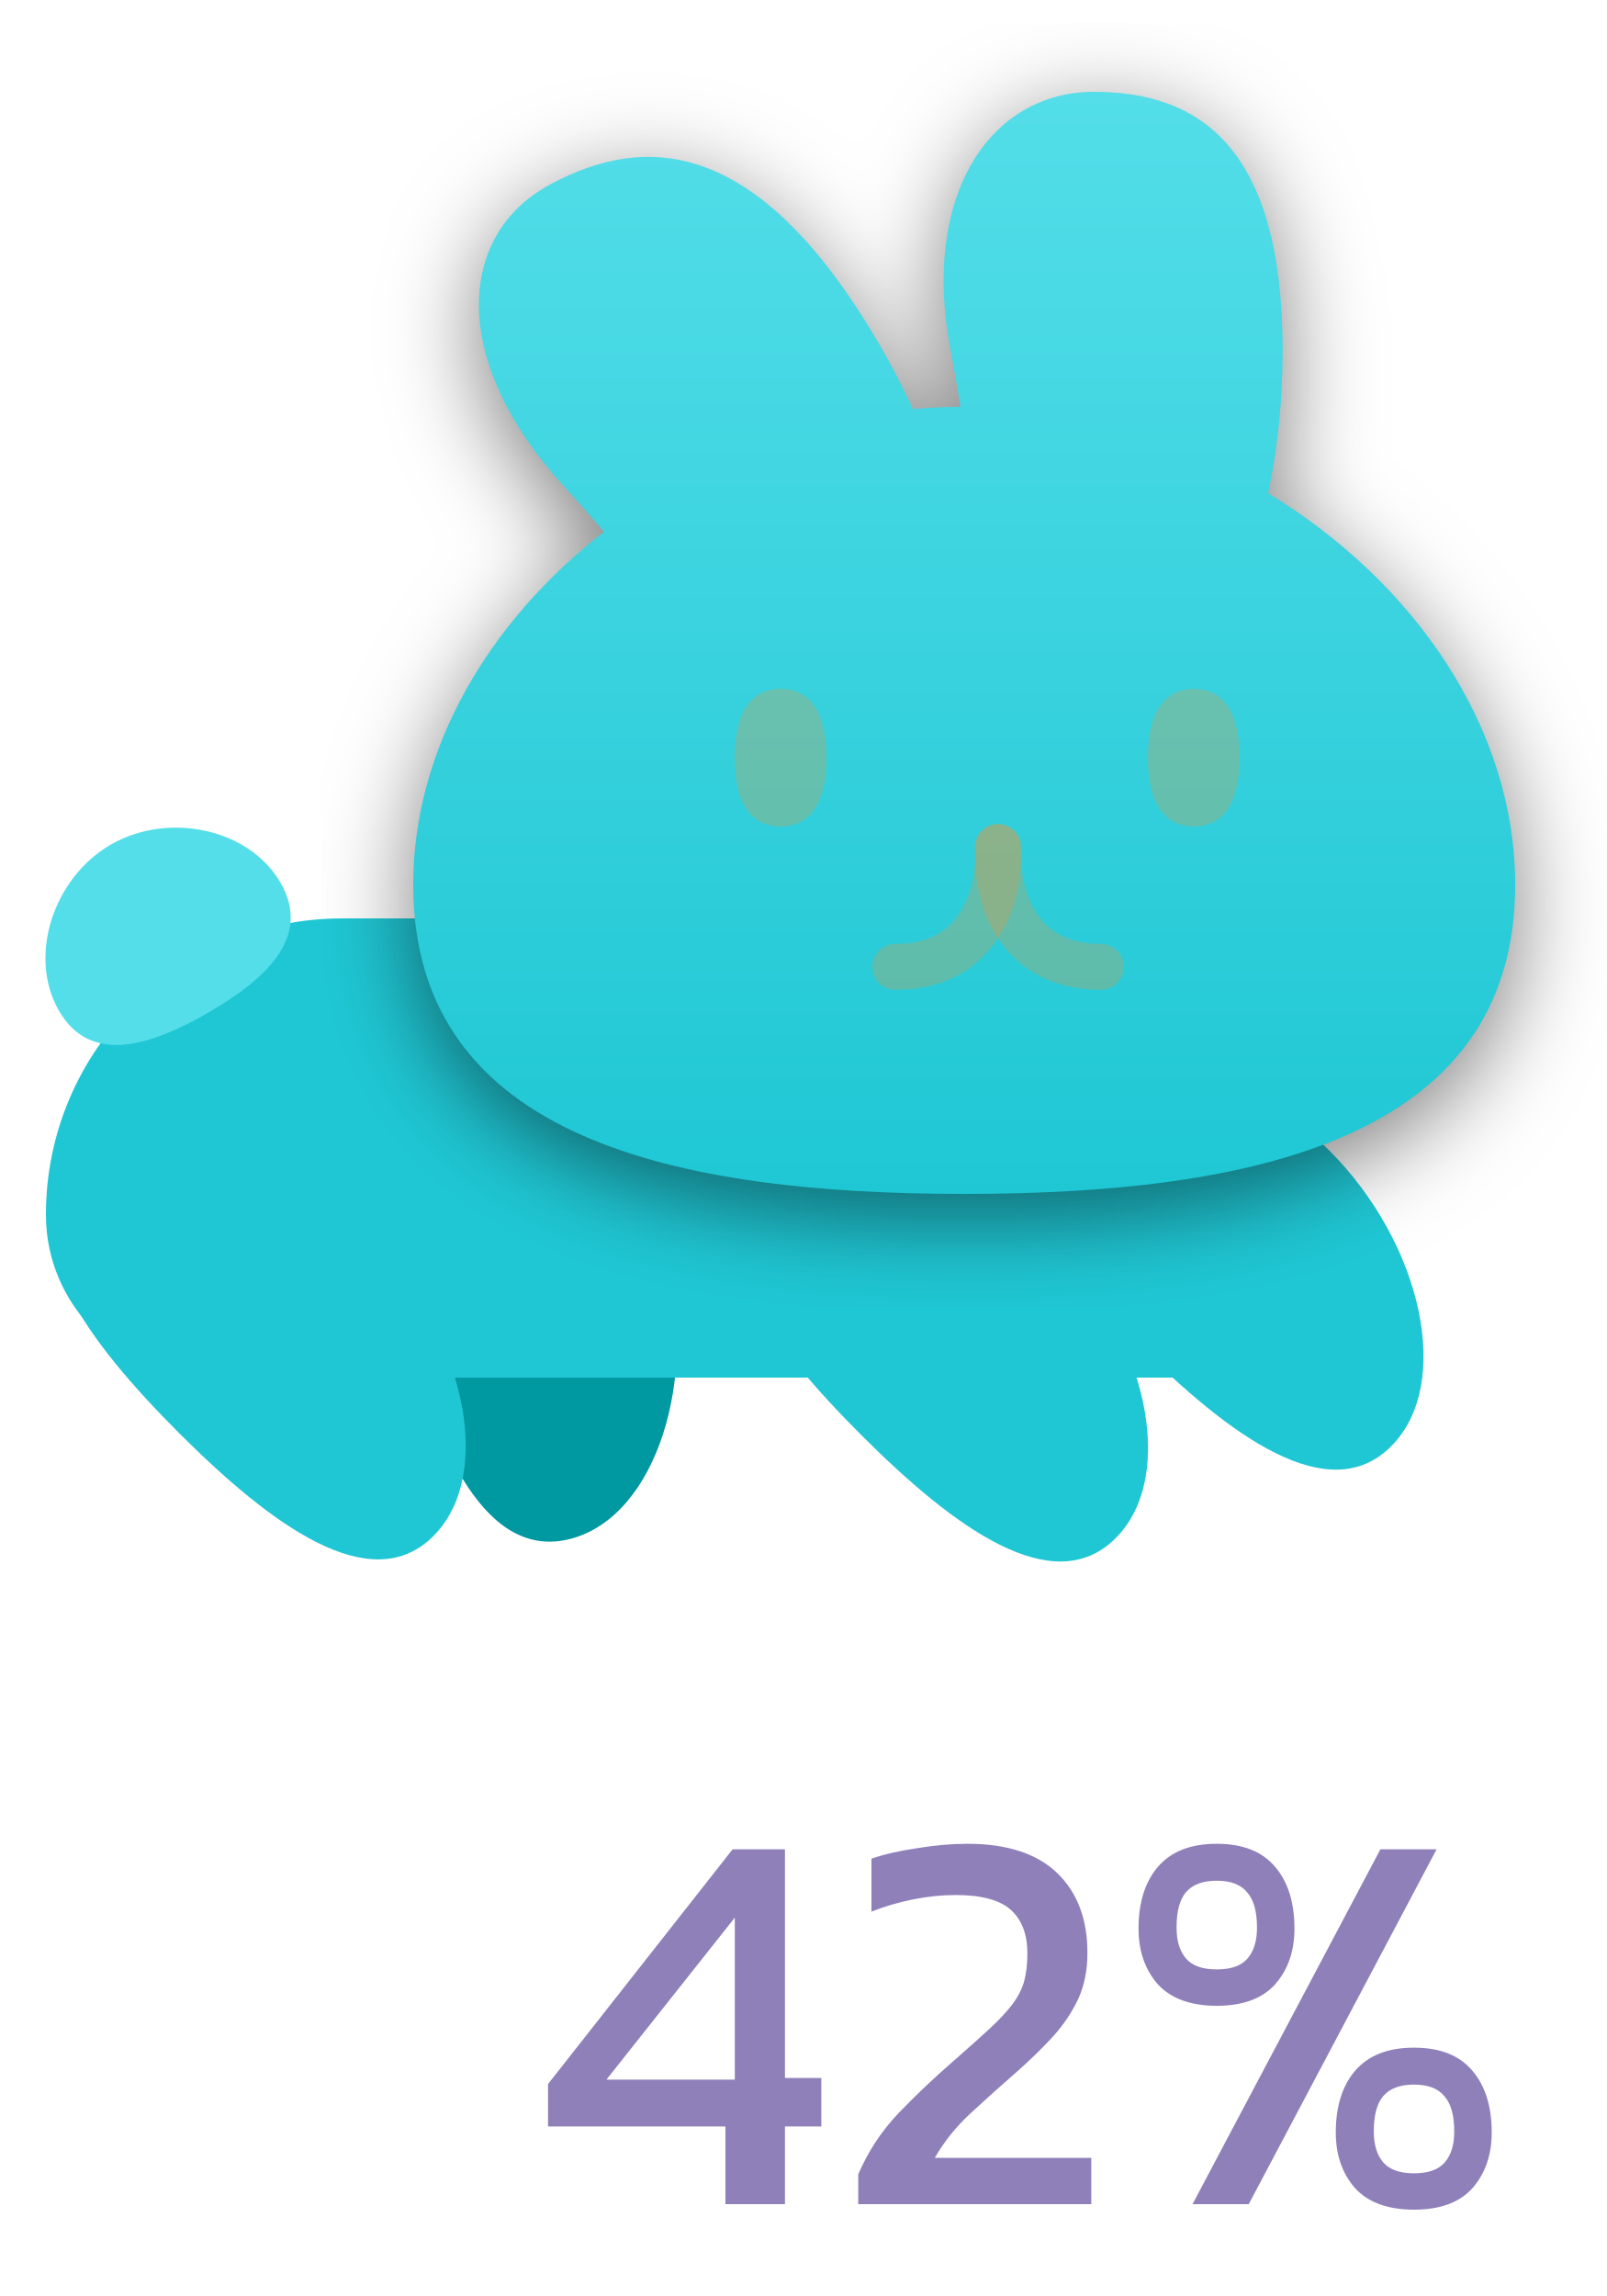
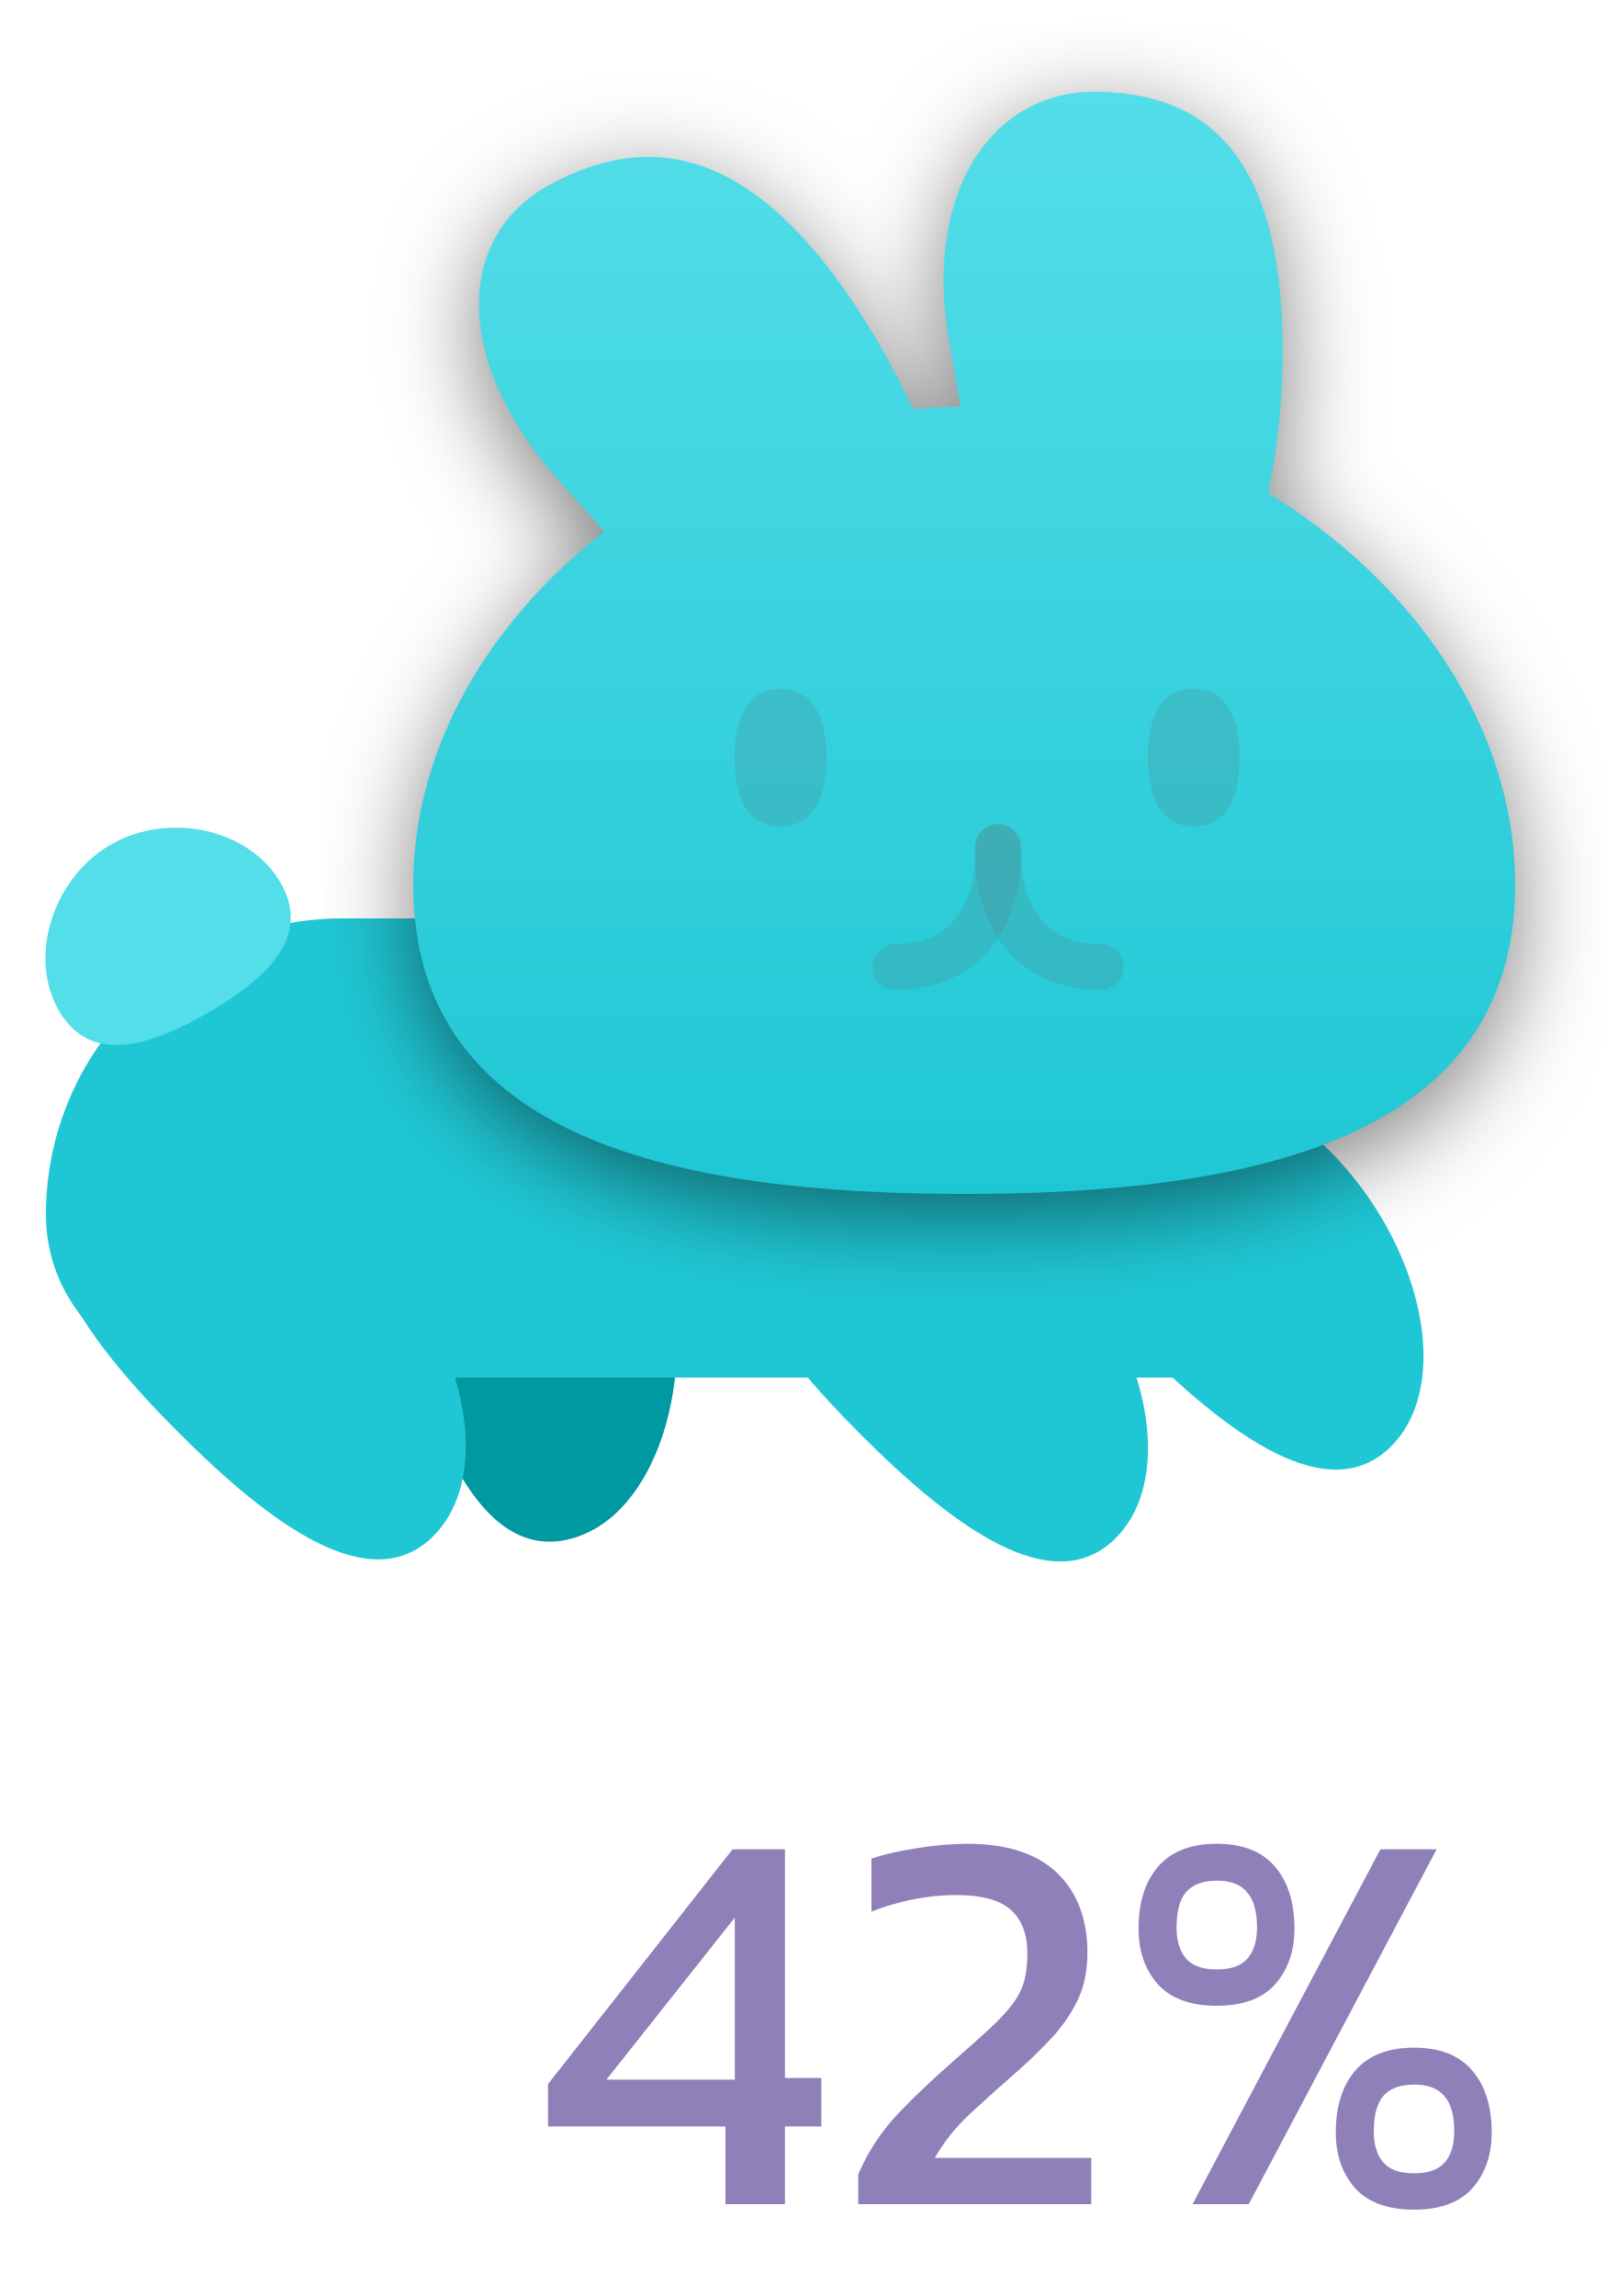
<svg xmlns="http://www.w3.org/2000/svg" width="35" height="50" viewBox="0 0 35 50" fill="none">
  <path d="M9.588 22.865C7.729 23.363 8.025 26.033 8.764 28.79C9.502 31.546 10.581 34.006 12.44 33.508C14.299 33.01 15.233 30.01 14.495 27.254C13.756 24.498 11.447 22.367 9.588 22.865Z" fill="#0098A1" />
  <path d="M1 26.452C1 22.889 3.888 20 7.452 20H13V30H4.548C2.589 30 1 28.411 1 26.452Z" fill="#1FC7D4" />
  <path d="M6.111 19.225C6.797 20.412 5.778 21.334 4.528 22.056C3.278 22.778 1.97 23.199 1.284 22.011C0.599 20.824 1.163 19.115 2.413 18.393C3.663 17.672 5.425 18.037 6.111 19.225Z" fill="#53DEE9" />
  <path d="M1.647 25.66C0.286 27.021 1.878 29.185 3.895 31.203C5.913 33.221 8.077 34.812 9.438 33.452C10.799 32.091 10.108 29.025 8.091 27.008C6.073 24.99 3.007 24.299 1.647 25.66Z" fill="#1FC7D4" />
  <rect width="1" height="10" transform="matrix(-1 0 0 1 14 20)" fill="#1FC7D4" />
  <rect x="9" y="20" width="17" height="10" fill="#1FC7D4" />
  <path d="M16.507 25.706C15.146 27.067 16.738 29.231 18.756 31.249C20.773 33.267 22.938 34.858 24.298 33.497C25.659 32.137 24.968 29.071 22.951 27.053C20.933 25.036 17.868 24.345 16.507 25.706Z" fill="#1FC7D4" />
  <path d="M22.507 23.706C21.146 25.067 22.738 27.231 24.756 29.249C26.773 31.267 28.938 32.858 30.298 31.497C31.659 30.137 30.968 27.071 28.951 25.053C26.933 23.036 23.868 22.345 22.507 23.706Z" fill="#1FC7D4" />
  <g filter="url(#filter0_d)">
    <path fill-rule="evenodd" clip-rule="evenodd" d="M20.705 7.634C20.781 8.027 20.852 8.438 20.919 8.857C20.573 8.86 20.227 8.877 19.884 8.909C19.603 8.295 19.269 7.672 18.884 7.053C16.396 3.051 14.062 2.901 11.989 4.013C9.915 5.124 9.811 7.896 12.283 10.592C12.57 10.905 12.863 11.238 13.157 11.58C10.66 13.516 9 16.291 9 19.27C9 24.829 14.785 26 21 26C27.215 26 33 24.829 33 19.27C33 15.828 30.784 12.658 27.621 10.741C27.824 9.785 27.936 8.735 27.936 7.634C27.936 3.172 26.095 2 23.824 2C21.553 2 20.051 4.271 20.705 7.634Z" fill="url(#paint0_linear_bunny_full)" />
  </g>
-   <path d="M21.728 18.445C21.796 19.315 21.445 21.056 19.498 21.056" stroke="rgba(255, 145, 38, 0.25)" stroke-linecap="round" />
-   <path d="M21.746 18.445C21.678 19.315 22.03 21.056 23.976 21.056" stroke="rgba(255, 145, 38, 0.25)" stroke-linecap="round" />
-   <path d="M18 16.5C18 17.605 17.552 18 17 18C16.448 18 16 17.605 16 16.5C16 15.395 16.448 15 17 15C17.552 15 18 15.395 18 16.5Z" fill="rgba(255, 145, 38, 0.25)" />
-   <path d="M27 16.5C27 17.605 26.552 18 26 18C25.448 18 25 17.605 25 16.5C25 15.395 25.448 15 26 15C26.552 15 27 15.395 27 16.5Z" fill="rgba(255, 145, 38, 0.25)" />
+   <path d="M21.728 18.445C21.796 19.315 21.445 21.056 19.498 21.056" stroke="rgba(82, 134, 138, 0.25)" stroke-linecap="round" />
+   <path d="M21.746 18.445C21.678 19.315 22.03 21.056 23.976 21.056" stroke="rgba(82, 134, 138, 0.25)" stroke-linecap="round" />
+   <path d="M18 16.5C18 17.605 17.552 18 17 18C16.448 18 16 17.605 16 16.5C16 15.395 16.448 15 17 15C17.552 15 18 15.395 18 16.5Z" fill="rgba(82, 134, 138, 0.25)" />
+   <path d="M27 16.5C27 17.605 26.552 18 26 18C25.448 18 25 17.605 25 16.5C25 15.395 25.448 15 26 15C26.552 15 27 15.395 27 16.5Z" fill="rgba(82, 134, 138, 0.25)" />
  <path d="M15.8 48V46.308H11.936V45.384L15.956 40.272H17.096V45.252H17.888V46.308H17.096V48H15.8ZM13.208 45.288H16.004V41.76L13.208 45.288ZM18.692 48V47.352C18.9 46.864 19.188 46.424 19.556 46.032C19.932 45.64 20.332 45.26 20.756 44.892C21.076 44.612 21.34 44.376 21.548 44.184C21.764 43.984 21.932 43.804 22.052 43.644C22.172 43.484 22.256 43.32 22.304 43.152C22.352 42.976 22.376 42.772 22.376 42.54C22.376 42.124 22.256 41.808 22.016 41.592C21.776 41.376 21.376 41.268 20.816 41.268C20.512 41.268 20.2 41.3 19.88 41.364C19.568 41.428 19.268 41.516 18.98 41.628V40.476C19.26 40.38 19.592 40.304 19.976 40.248C20.36 40.184 20.724 40.152 21.068 40.152C21.932 40.152 22.584 40.364 23.024 40.788C23.464 41.212 23.684 41.792 23.684 42.528C23.684 42.896 23.62 43.224 23.492 43.512C23.364 43.792 23.188 44.06 22.964 44.316C22.74 44.564 22.48 44.82 22.184 45.084C21.816 45.404 21.468 45.716 21.14 46.02C20.82 46.316 20.56 46.64 20.36 46.992H23.768V48H18.692ZM26.501 43.68C25.933 43.68 25.505 43.524 25.217 43.212C24.937 42.892 24.797 42.488 24.797 42C24.797 41.432 24.937 40.984 25.217 40.656C25.505 40.32 25.933 40.152 26.501 40.152C27.069 40.152 27.493 40.32 27.773 40.656C28.053 40.984 28.193 41.432 28.193 42C28.193 42.488 28.053 42.892 27.773 43.212C27.493 43.524 27.069 43.68 26.501 43.68ZM25.973 48L30.065 40.272H31.289L27.197 48H25.973ZM26.501 42.888C26.813 42.888 27.037 42.808 27.173 42.648C27.309 42.488 27.377 42.264 27.377 41.976C27.377 41.624 27.305 41.368 27.161 41.208C27.025 41.04 26.805 40.956 26.501 40.956C26.197 40.956 25.973 41.04 25.829 41.208C25.693 41.368 25.625 41.624 25.625 41.976C25.625 42.264 25.693 42.488 25.829 42.648C25.965 42.808 26.189 42.888 26.501 42.888ZM30.797 48.12C30.229 48.12 29.801 47.964 29.513 47.652C29.233 47.332 29.093 46.928 29.093 46.44C29.093 45.872 29.233 45.424 29.513 45.096C29.801 44.76 30.229 44.592 30.797 44.592C31.365 44.592 31.789 44.76 32.069 45.096C32.349 45.424 32.489 45.872 32.489 46.44C32.489 46.928 32.349 47.332 32.069 47.652C31.789 47.964 31.365 48.12 30.797 48.12ZM30.797 47.328C31.109 47.328 31.333 47.248 31.469 47.088C31.605 46.928 31.673 46.704 31.673 46.416C31.673 46.064 31.601 45.808 31.457 45.648C31.321 45.48 31.101 45.396 30.797 45.396C30.493 45.396 30.269 45.48 30.125 45.648C29.989 45.808 29.921 46.064 29.921 46.416C29.921 46.704 29.989 46.928 30.125 47.088C30.261 47.248 30.485 47.328 30.797 47.328Z" fill="#8F80BA" />
  <defs>
    <filter id="filter0_d" x="7" y="0.5" width="28" height="28" filterUnits="userSpaceOnUse" color-interpolation-filters="sRGB">
      <feFlood flood-opacity="0" result="BackgroundImageFix" />
      <feColorMatrix in="SourceAlpha" type="matrix" values="0 0 0 0 0 0 0 0 0 0 0 0 0 0 0 0 0 0 127 0" />
      <feOffset dy="0.5" />
      <feGaussianBlur stdDeviation="1" />
      <feColorMatrix type="matrix" values="0 0 0 0 0 0 0 0 0 0 0 0 0 0 0 0 0 0 0.5 0" />
      <feBlend mode="normal" in2="BackgroundImageFix" result="effect1_dropShadow" />
      <feBlend mode="normal" in="SourceGraphic" in2="effect1_dropShadow" result="shape" />
    </filter>
    <linearGradient id="paint0_linear_bunny_full" x1="21" y1="2" x2="21" y2="26" gradientUnits="userSpaceOnUse">
      <stop stop-color="#53DEE9" />
      <stop offset="1" stop-color="#1FC7D4" />
    </linearGradient>
  </defs>
</svg>
